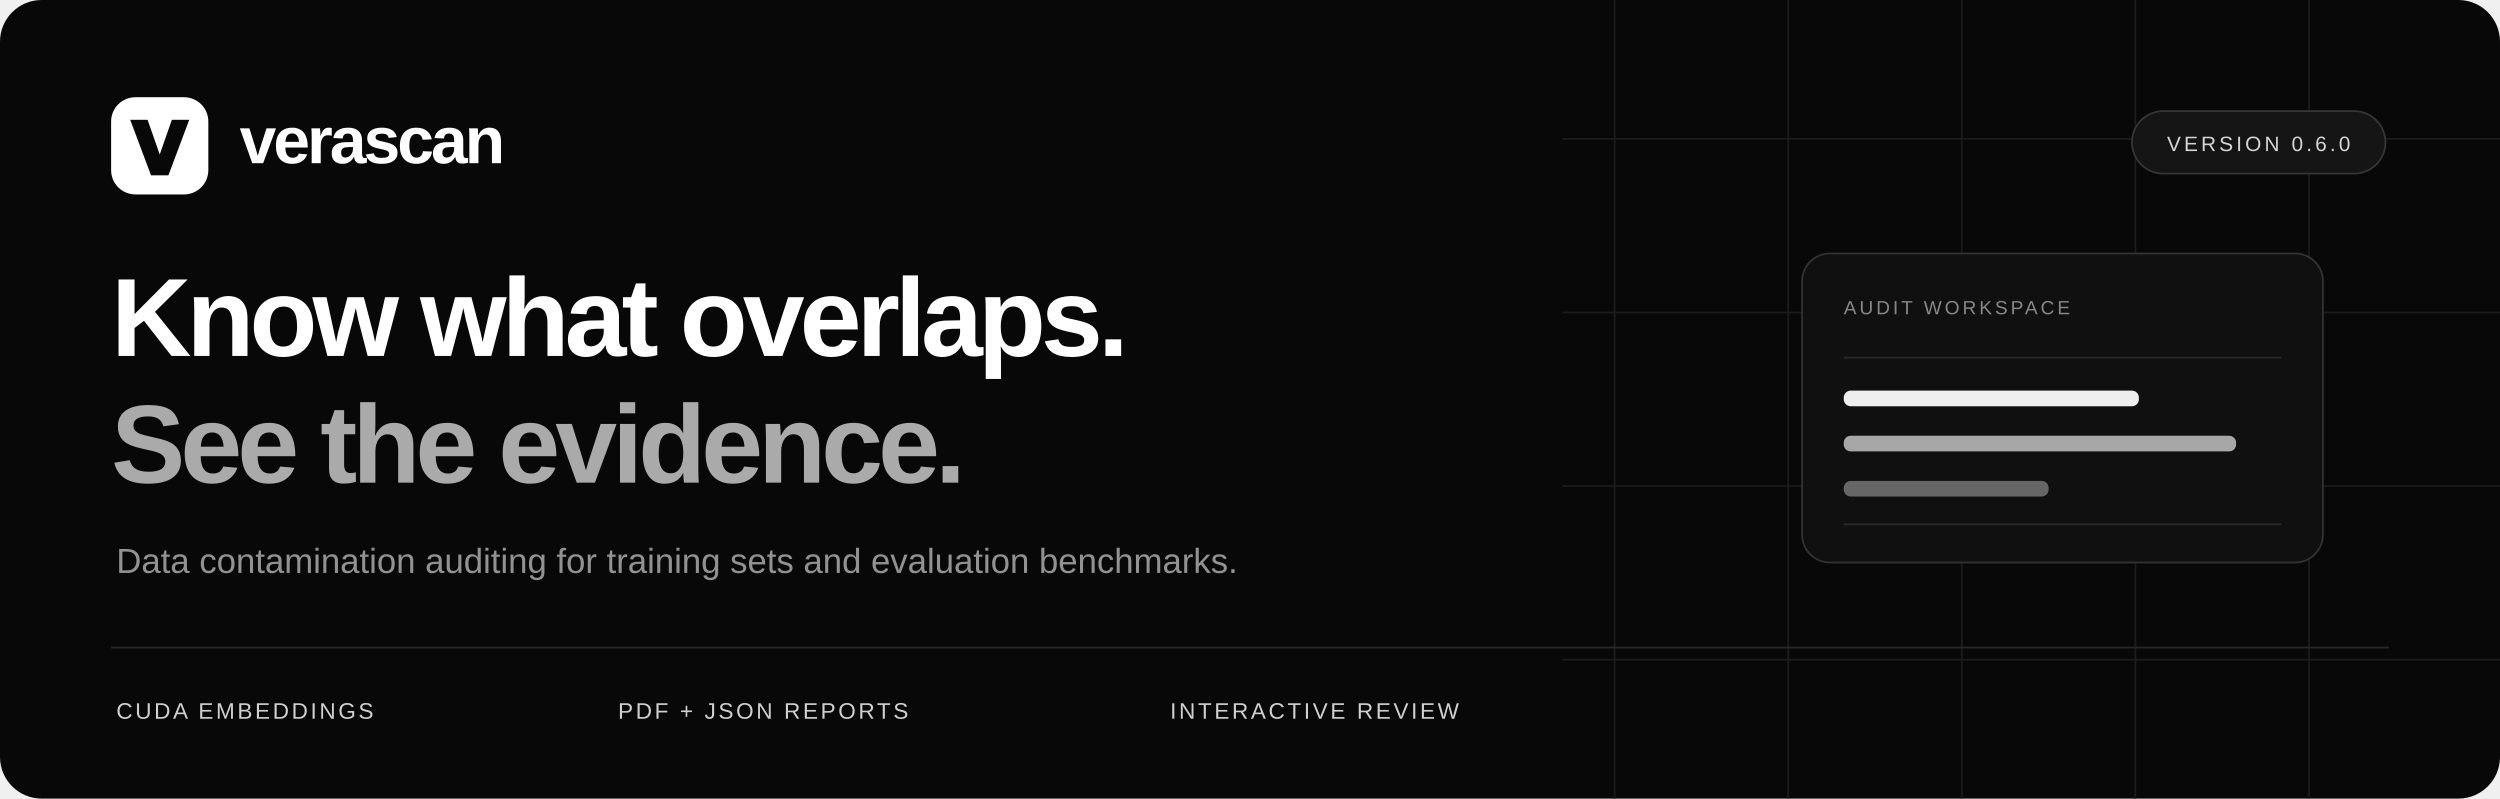
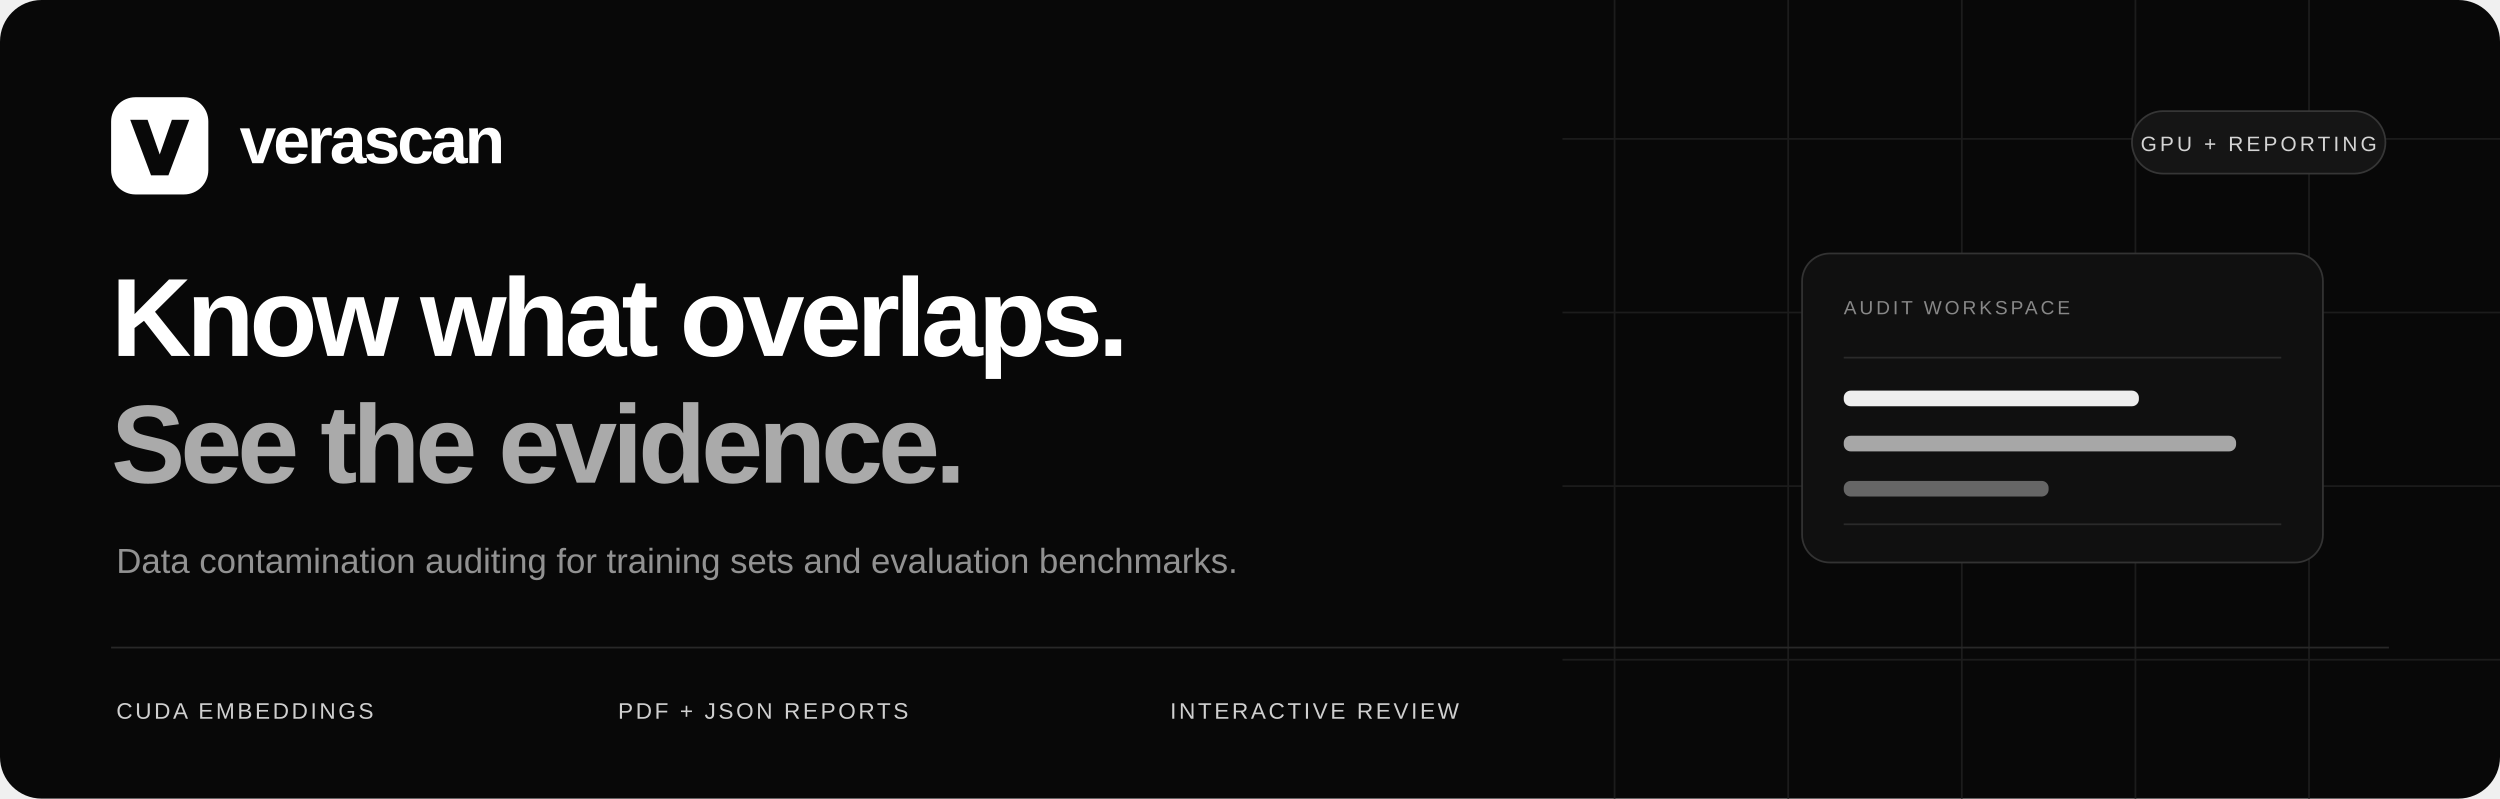
<svg xmlns="http://www.w3.org/2000/svg" width="1440" height="460" viewBox="0 0 1440 460" role="img" aria-labelledby="title desc">
  <rect width="1440" height="460" rx="24" fill="#080808" />
  <g fill="none" stroke="#1c1c1c">
    <path d="M1030 0v460M1130 0v460M1230 0v460M1330 0v460M930 0v460" />
    <path d="M900 80h540M900 180h540M900 280h540M900 380h540" />
  </g>
  <rect x="64" y="56" width="56" height="56" rx="14" fill="#fff" />
  <path d="M75 69h10l7 20 7-20h10L97 101H87Z" fill="#080808" />
  <text x="138" y="94" fill="#fff" font-family="Arial,Helvetica,sans-serif" font-size="38" font-weight="700" letter-spacing="-1.7">verascan</text>
  <rect x="1228" y="64" width="146" height="36" rx="18" fill="#151515" stroke="#363636" />
-   <text x="1301" y="87" fill="#d5d5d5" font-family="Arial,Helvetica,sans-serif" font-size="12" text-anchor="middle" letter-spacing="1.8">VERSION 0.6.0</text>
+   <text x="1301" y="87" fill="#d5d5d5" font-family="Arial,Helvetica,sans-serif" font-size="12" text-anchor="middle" letter-spacing="1.8">GPU + REPORTING</text>
  <text x="64" y="205" fill="#fff" font-family="Arial,Helvetica,sans-serif" font-size="64" font-weight="600" letter-spacing="-2.8">Know what overlaps.</text>
  <text x="64" y="278" fill="#aaa" font-family="Arial,Helvetica,sans-serif" font-size="64" font-weight="600" letter-spacing="-2.8">See the evidence.</text>
  <text x="67" y="330" fill="#929292" font-family="Arial,Helvetica,sans-serif" font-size="20">Data contamination auditing for training sets and evaluation benchmarks.</text>
  <path d="M64 373H1376" stroke="#282828" />
  <g font-family="Arial,Helvetica,sans-serif" font-size="13" letter-spacing="1.5" fill="#d0d0d0">
    <text x="67" y="414">CUDA EMBEDDINGS</text>
    <text x="356" y="414">PDF + JSON REPORTS</text>
    <text x="674" y="414">INTERACTIVE REVIEW</text>
  </g>
  <g transform="translate(1038 146)">
    <rect width="300" height="178" rx="16" fill="#101010" stroke="#333" />
    <text x="24" y="35" fill="#888" font-family="Arial,Helvetica,sans-serif" font-size="11" letter-spacing="1.7">AUDIT WORKSPACE</text>
    <path d="M24 60h252" stroke="#2a2a2a" />
    <rect x="24" y="79" width="170" height="9" rx="4" fill="#eee" />
    <rect x="24" y="105" width="226" height="9" rx="4" fill="#a7a7a7" />
    <rect x="24" y="131" width="118" height="9" rx="4" fill="#666" />
    <path d="M24 156h252" stroke="#2a2a2a" />
  </g>
</svg>
